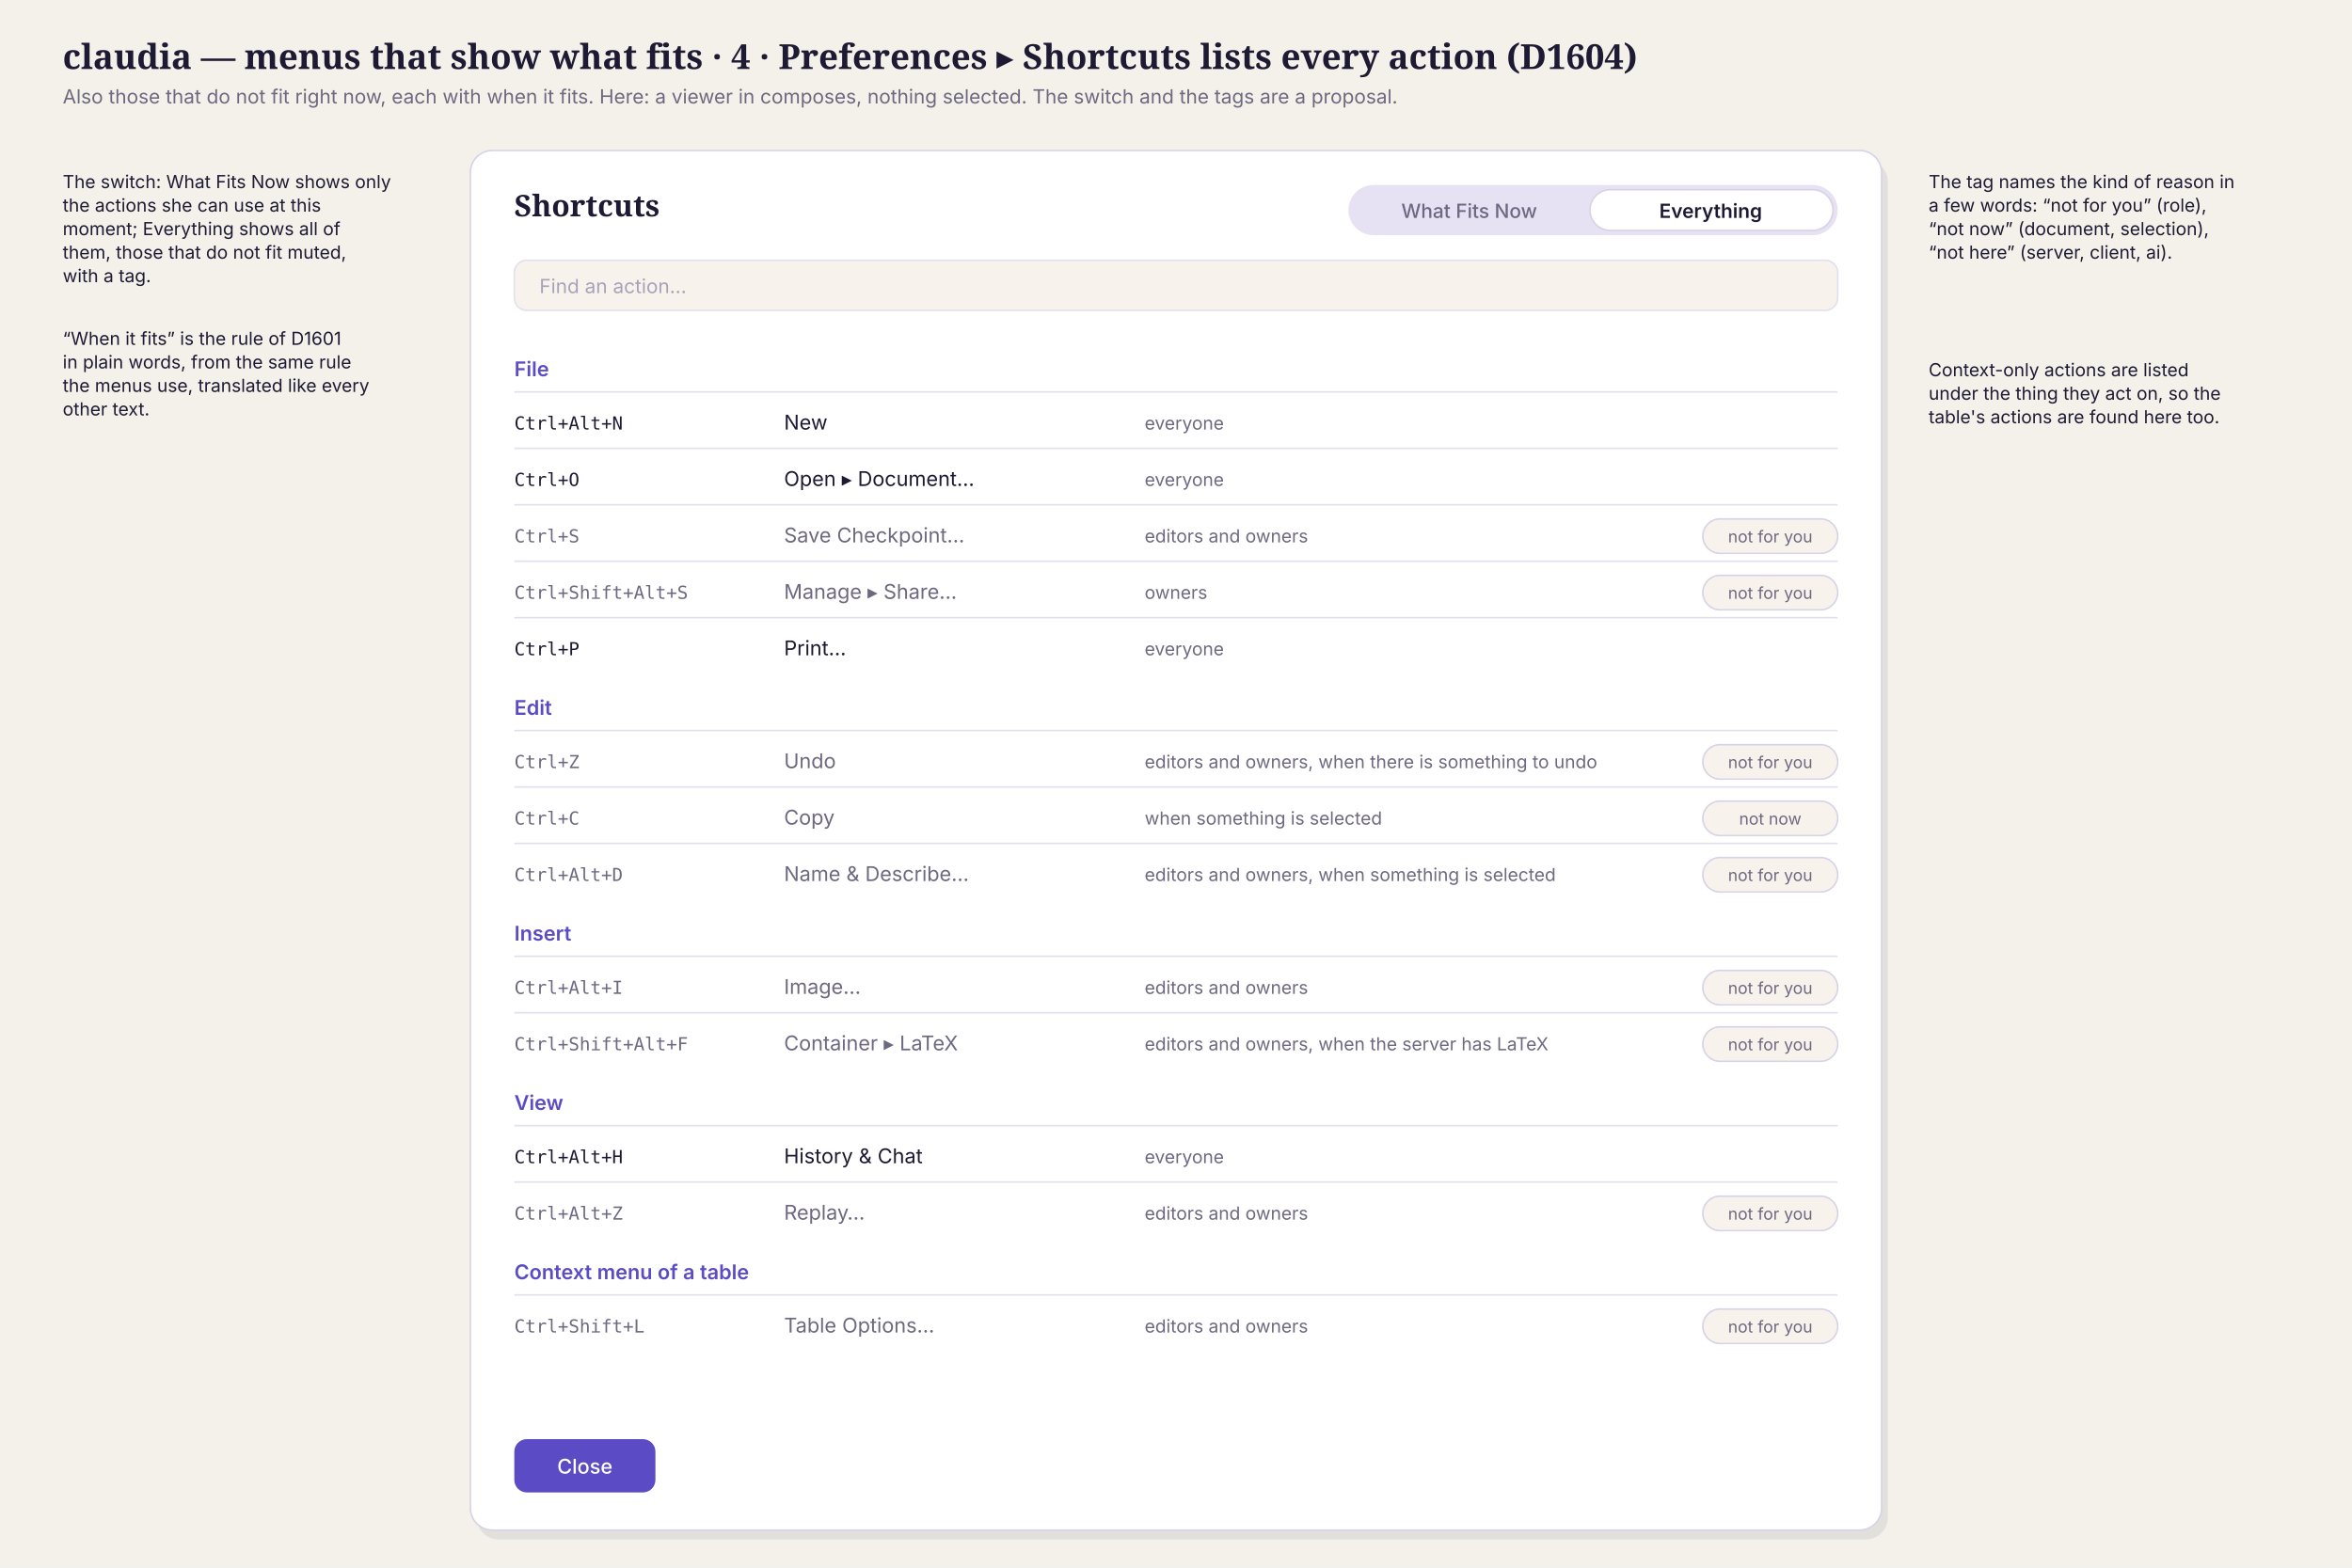
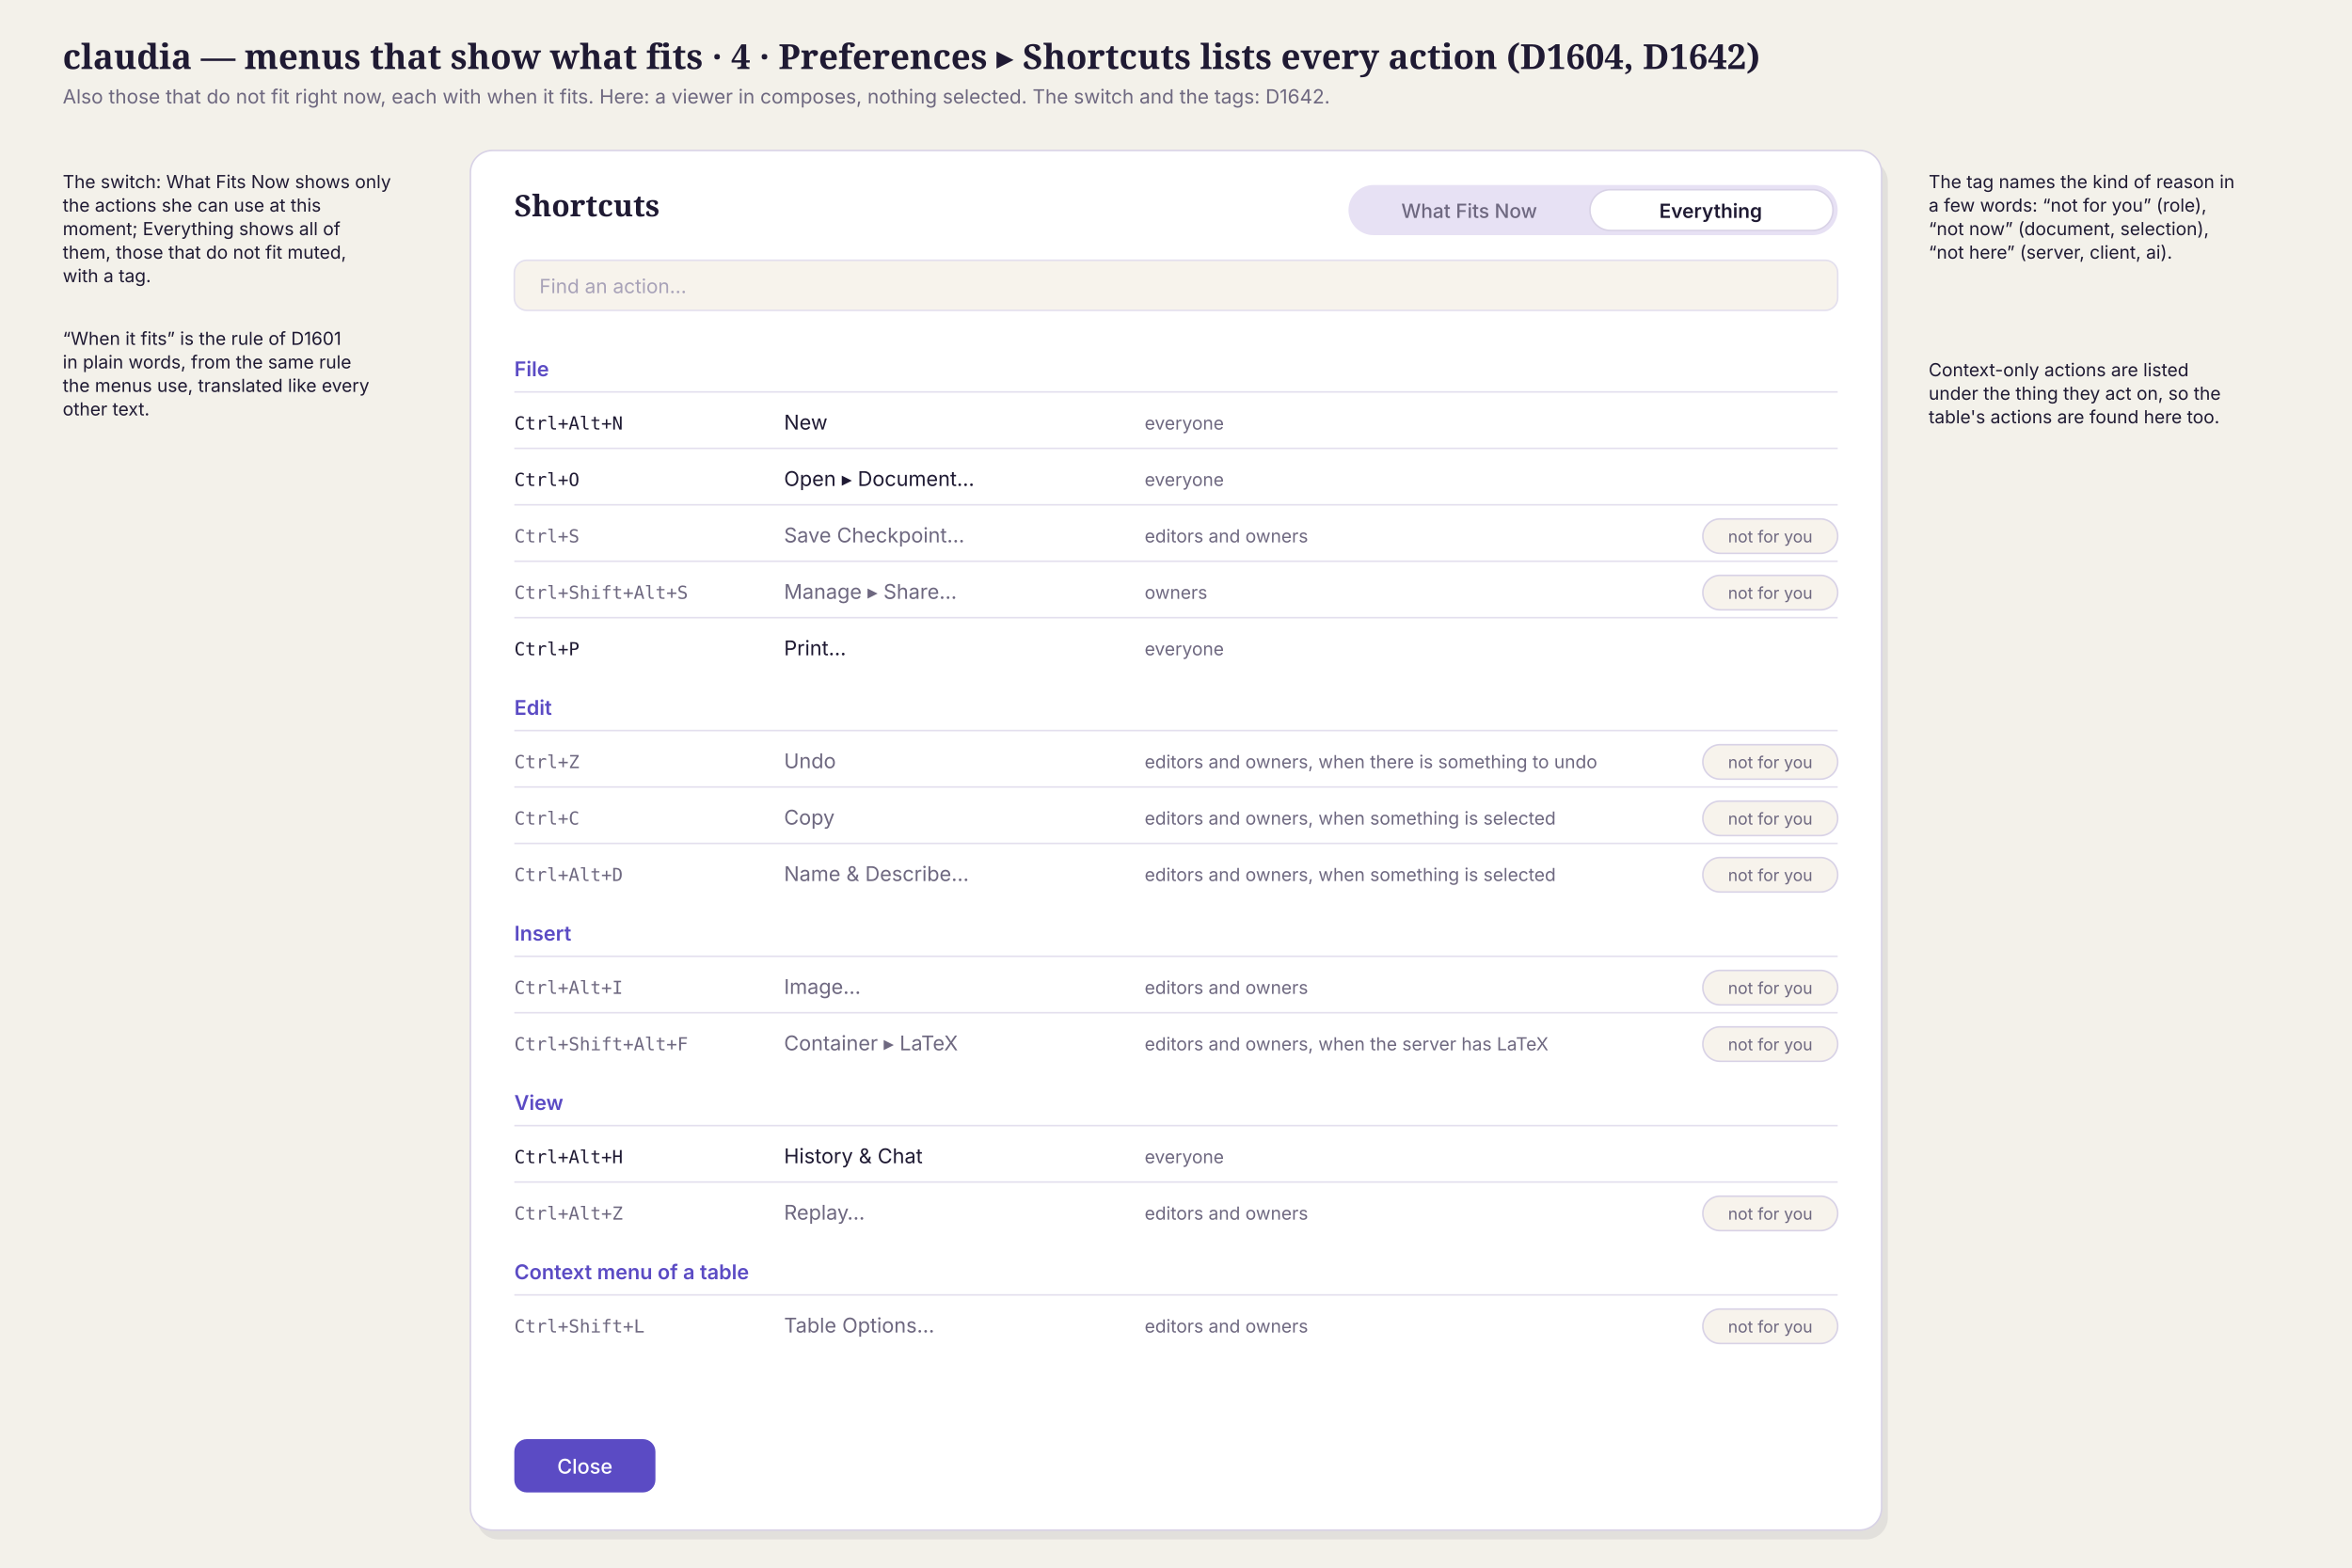
<svg xmlns="http://www.w3.org/2000/svg" viewBox="0 0 1500 1000" font-family="Inter, 'Segoe UI', system-ui, sans-serif">
  <rect x="0" y="0" width="1500" height="1000" fill="#f3f1ea" />
-   <text x="40" y="44" font-family="Fraunces, Georgia, serif" font-size="22" font-weight="600" fill="#1f1a33" text-anchor="start">claudia — menus that show what fits · 4 · Preferences ▸ Shortcuts lists every action (D1604)</text>
-   <text x="40" y="66" font-family="Inter, 'Segoe UI', system-ui, sans-serif" font-size="12.5" font-weight="400" fill="#6e6880" text-anchor="start">Also those that do not fit right now, each with when it fits. Here: a viewer in composes, nothing selected. The switch and the tags are a proposal.</text>
+   <text x="40" y="44" font-family="Fraunces, Georgia, serif" font-size="22" font-weight="600" fill="#1f1a33" text-anchor="start">claudia — menus that show what fits · 4 · Preferences ▸ Shortcuts lists every action (D1604, D1642)</text>
+   <text x="40" y="66" font-family="Inter, 'Segoe UI', system-ui, sans-serif" font-size="12.5" font-weight="400" fill="#6e6880" text-anchor="start">Also those that do not fit right now, each with when it fits. Here: a viewer in composes, nothing selected. The switch and the tags: D1642.</text>
  <rect x="304" y="102" width="900" height="880" rx="14" fill="#1f1a33" opacity="0.08" />
  <rect x="300" y="96" width="900" height="880" rx="14" fill="#fff" stroke="#d8d2e6" stroke-width="1" />
  <text x="328" y="138" font-family="Fraunces, Georgia, serif" font-size="19" font-weight="600" fill="#1f1a33" text-anchor="start">Shortcuts</text>
  <rect x="860" y="118" width="312" height="32" rx="16" fill="#e7e1f4" />
  <rect x="1014" y="121" width="155" height="26" rx="13" fill="#fff" stroke="#d8d2e6" stroke-width="1" />
  <text x="937" y="139" font-family="Inter, 'Segoe UI', system-ui, sans-serif" font-size="12.5" font-weight="500" fill="#6e6880" text-anchor="middle">What Fits Now</text>
  <text x="1091" y="139" font-family="Inter, 'Segoe UI', system-ui, sans-serif" font-size="12.5" font-weight="600" fill="#1f1a33" text-anchor="middle">Everything</text>
  <rect x="328" y="166" width="844" height="32" rx="8" fill="#f7f3ec" stroke="#e3dfee" stroke-width="1" />
  <text x="344" y="187" font-family="Inter, 'Segoe UI', system-ui, sans-serif" font-size="12.5" font-weight="400" fill="#a8a2b8" text-anchor="start">Find an action…</text>
  <text x="328" y="240" font-family="Inter, 'Segoe UI', system-ui, sans-serif" font-size="13" font-weight="600" fill="#5b4bc4" text-anchor="start">File</text>
  <line x1="328" y1="250" x2="1172" y2="250" stroke="#e3dfee" stroke-width="1" />
  <text x="328" y="274" font-family="'JetBrains Mono', ui-monospace, Menlo, monospace" font-size="11.5" font-weight="400" fill="#1f1a33" text-anchor="start">Ctrl+Alt+N</text>
  <text x="500" y="274" font-family="Inter, 'Segoe UI', system-ui, sans-serif" font-size="13" font-weight="400" fill="#1f1a33" text-anchor="start">New</text>
  <text x="730" y="274" font-family="Inter, 'Segoe UI', system-ui, sans-serif" font-size="11.5" font-weight="400" fill="#6e6880" text-anchor="start">everyone</text>
  <line x1="328" y1="286" x2="1172" y2="286" stroke="#e3dfee" stroke-width="1" />
  <text x="328" y="310" font-family="'JetBrains Mono', ui-monospace, Menlo, monospace" font-size="11.5" font-weight="400" fill="#1f1a33" text-anchor="start">Ctrl+O</text>
  <text x="500" y="310" font-family="Inter, 'Segoe UI', system-ui, sans-serif" font-size="13" font-weight="400" fill="#1f1a33" text-anchor="start">Open ▸ Document…</text>
  <text x="730" y="310" font-family="Inter, 'Segoe UI', system-ui, sans-serif" font-size="11.5" font-weight="400" fill="#6e6880" text-anchor="start">everyone</text>
  <line x1="328" y1="322" x2="1172" y2="322" stroke="#e3dfee" stroke-width="1" />
  <text x="328" y="346" font-family="'JetBrains Mono', ui-monospace, Menlo, monospace" font-size="11.5" font-weight="400" fill="#6e6880" text-anchor="start">Ctrl+S</text>
  <text x="500" y="346" font-family="Inter, 'Segoe UI', system-ui, sans-serif" font-size="13" font-weight="400" fill="#6e6880" text-anchor="start">Save Checkpoint…</text>
  <text x="730" y="346" font-family="Inter, 'Segoe UI', system-ui, sans-serif" font-size="11.5" font-weight="400" fill="#6e6880" text-anchor="start">editors and owners</text>
  <rect x="1086" y="331" width="86" height="22" rx="11" fill="#f7f3ec" stroke="#d8d2e6" stroke-width="1" />
  <text x="1129" y="346" font-family="Inter, 'Segoe UI', system-ui, sans-serif" font-size="10.5" font-weight="400" fill="#6e6880" text-anchor="middle">not for you</text>
  <line x1="328" y1="358" x2="1172" y2="358" stroke="#e3dfee" stroke-width="1" />
  <text x="328" y="382" font-family="'JetBrains Mono', ui-monospace, Menlo, monospace" font-size="11.5" font-weight="400" fill="#6e6880" text-anchor="start">Ctrl+Shift+Alt+S</text>
  <text x="500" y="382" font-family="Inter, 'Segoe UI', system-ui, sans-serif" font-size="13" font-weight="400" fill="#6e6880" text-anchor="start">Manage ▸ Share…</text>
  <text x="730" y="382" font-family="Inter, 'Segoe UI', system-ui, sans-serif" font-size="11.5" font-weight="400" fill="#6e6880" text-anchor="start">owners</text>
  <rect x="1086" y="367" width="86" height="22" rx="11" fill="#f7f3ec" stroke="#d8d2e6" stroke-width="1" />
  <text x="1129" y="382" font-family="Inter, 'Segoe UI', system-ui, sans-serif" font-size="10.5" font-weight="400" fill="#6e6880" text-anchor="middle">not for you</text>
  <line x1="328" y1="394" x2="1172" y2="394" stroke="#e3dfee" stroke-width="1" />
  <text x="328" y="418" font-family="'JetBrains Mono', ui-monospace, Menlo, monospace" font-size="11.5" font-weight="400" fill="#1f1a33" text-anchor="start">Ctrl+P</text>
  <text x="500" y="418" font-family="Inter, 'Segoe UI', system-ui, sans-serif" font-size="13" font-weight="400" fill="#1f1a33" text-anchor="start">Print…</text>
  <text x="730" y="418" font-family="Inter, 'Segoe UI', system-ui, sans-serif" font-size="11.5" font-weight="400" fill="#6e6880" text-anchor="start">everyone</text>
  <text x="328" y="456" font-family="Inter, 'Segoe UI', system-ui, sans-serif" font-size="13" font-weight="600" fill="#5b4bc4" text-anchor="start">Edit</text>
  <line x1="328" y1="466" x2="1172" y2="466" stroke="#e3dfee" stroke-width="1" />
  <text x="328" y="490" font-family="'JetBrains Mono', ui-monospace, Menlo, monospace" font-size="11.5" font-weight="400" fill="#6e6880" text-anchor="start">Ctrl+Z</text>
  <text x="500" y="490" font-family="Inter, 'Segoe UI', system-ui, sans-serif" font-size="13" font-weight="400" fill="#6e6880" text-anchor="start">Undo</text>
  <text x="730" y="490" font-family="Inter, 'Segoe UI', system-ui, sans-serif" font-size="11.5" font-weight="400" fill="#6e6880" text-anchor="start">editors and owners, when there is something to undo</text>
  <rect x="1086" y="475" width="86" height="22" rx="11" fill="#f7f3ec" stroke="#d8d2e6" stroke-width="1" />
  <text x="1129" y="490" font-family="Inter, 'Segoe UI', system-ui, sans-serif" font-size="10.5" font-weight="400" fill="#6e6880" text-anchor="middle">not for you</text>
  <line x1="328" y1="502" x2="1172" y2="502" stroke="#e3dfee" stroke-width="1" />
  <text x="328" y="526" font-family="'JetBrains Mono', ui-monospace, Menlo, monospace" font-size="11.5" font-weight="400" fill="#6e6880" text-anchor="start">Ctrl+C</text>
  <text x="500" y="526" font-family="Inter, 'Segoe UI', system-ui, sans-serif" font-size="13" font-weight="400" fill="#6e6880" text-anchor="start">Copy</text>
-   <text x="730" y="526" font-family="Inter, 'Segoe UI', system-ui, sans-serif" font-size="11.5" font-weight="400" fill="#6e6880" text-anchor="start">when something is selected</text>
+   <text x="730" y="526" font-family="Inter, 'Segoe UI', system-ui, sans-serif" font-size="11.5" font-weight="400" fill="#6e6880" text-anchor="start">editors and owners, when something is selected</text>
  <rect x="1086" y="511" width="86" height="22" rx="11" fill="#f7f3ec" stroke="#d8d2e6" stroke-width="1" />
-   <text x="1129" y="526" font-family="Inter, 'Segoe UI', system-ui, sans-serif" font-size="10.5" font-weight="400" fill="#6e6880" text-anchor="middle">not now</text>
+   <text x="1129" y="526" font-family="Inter, 'Segoe UI', system-ui, sans-serif" font-size="10.5" font-weight="400" fill="#6e6880" text-anchor="middle">not for you</text>
  <line x1="328" y1="538" x2="1172" y2="538" stroke="#e3dfee" stroke-width="1" />
  <text x="328" y="562" font-family="'JetBrains Mono', ui-monospace, Menlo, monospace" font-size="11.5" font-weight="400" fill="#6e6880" text-anchor="start">Ctrl+Alt+D</text>
  <text x="500" y="562" font-family="Inter, 'Segoe UI', system-ui, sans-serif" font-size="13" font-weight="400" fill="#6e6880" text-anchor="start">Name &amp; Describe…</text>
  <text x="730" y="562" font-family="Inter, 'Segoe UI', system-ui, sans-serif" font-size="11.5" font-weight="400" fill="#6e6880" text-anchor="start">editors and owners, when something is selected</text>
  <rect x="1086" y="547" width="86" height="22" rx="11" fill="#f7f3ec" stroke="#d8d2e6" stroke-width="1" />
  <text x="1129" y="562" font-family="Inter, 'Segoe UI', system-ui, sans-serif" font-size="10.5" font-weight="400" fill="#6e6880" text-anchor="middle">not for you</text>
  <text x="328" y="600" font-family="Inter, 'Segoe UI', system-ui, sans-serif" font-size="13" font-weight="600" fill="#5b4bc4" text-anchor="start">Insert</text>
  <line x1="328" y1="610" x2="1172" y2="610" stroke="#e3dfee" stroke-width="1" />
  <text x="328" y="634" font-family="'JetBrains Mono', ui-monospace, Menlo, monospace" font-size="11.5" font-weight="400" fill="#6e6880" text-anchor="start">Ctrl+Alt+I</text>
  <text x="500" y="634" font-family="Inter, 'Segoe UI', system-ui, sans-serif" font-size="13" font-weight="400" fill="#6e6880" text-anchor="start">Image…</text>
  <text x="730" y="634" font-family="Inter, 'Segoe UI', system-ui, sans-serif" font-size="11.5" font-weight="400" fill="#6e6880" text-anchor="start">editors and owners</text>
  <rect x="1086" y="619" width="86" height="22" rx="11" fill="#f7f3ec" stroke="#d8d2e6" stroke-width="1" />
  <text x="1129" y="634" font-family="Inter, 'Segoe UI', system-ui, sans-serif" font-size="10.5" font-weight="400" fill="#6e6880" text-anchor="middle">not for you</text>
  <line x1="328" y1="646" x2="1172" y2="646" stroke="#e3dfee" stroke-width="1" />
  <text x="328" y="670" font-family="'JetBrains Mono', ui-monospace, Menlo, monospace" font-size="11.5" font-weight="400" fill="#6e6880" text-anchor="start">Ctrl+Shift+Alt+F</text>
  <text x="500" y="670" font-family="Inter, 'Segoe UI', system-ui, sans-serif" font-size="13" font-weight="400" fill="#6e6880" text-anchor="start">Container ▸ LaTeX</text>
  <text x="730" y="670" font-family="Inter, 'Segoe UI', system-ui, sans-serif" font-size="11.5" font-weight="400" fill="#6e6880" text-anchor="start">editors and owners, when the server has LaTeX</text>
  <rect x="1086" y="655" width="86" height="22" rx="11" fill="#f7f3ec" stroke="#d8d2e6" stroke-width="1" />
  <text x="1129" y="670" font-family="Inter, 'Segoe UI', system-ui, sans-serif" font-size="10.5" font-weight="400" fill="#6e6880" text-anchor="middle">not for you</text>
  <text x="328" y="708" font-family="Inter, 'Segoe UI', system-ui, sans-serif" font-size="13" font-weight="600" fill="#5b4bc4" text-anchor="start">View</text>
  <line x1="328" y1="718" x2="1172" y2="718" stroke="#e3dfee" stroke-width="1" />
  <text x="328" y="742" font-family="'JetBrains Mono', ui-monospace, Menlo, monospace" font-size="11.5" font-weight="400" fill="#1f1a33" text-anchor="start">Ctrl+Alt+H</text>
  <text x="500" y="742" font-family="Inter, 'Segoe UI', system-ui, sans-serif" font-size="13" font-weight="400" fill="#1f1a33" text-anchor="start">History &amp; Chat</text>
  <text x="730" y="742" font-family="Inter, 'Segoe UI', system-ui, sans-serif" font-size="11.5" font-weight="400" fill="#6e6880" text-anchor="start">everyone</text>
  <line x1="328" y1="754" x2="1172" y2="754" stroke="#e3dfee" stroke-width="1" />
  <text x="328" y="778" font-family="'JetBrains Mono', ui-monospace, Menlo, monospace" font-size="11.5" font-weight="400" fill="#6e6880" text-anchor="start">Ctrl+Alt+Z</text>
  <text x="500" y="778" font-family="Inter, 'Segoe UI', system-ui, sans-serif" font-size="13" font-weight="400" fill="#6e6880" text-anchor="start">Replay…</text>
  <text x="730" y="778" font-family="Inter, 'Segoe UI', system-ui, sans-serif" font-size="11.5" font-weight="400" fill="#6e6880" text-anchor="start">editors and owners</text>
  <rect x="1086" y="763" width="86" height="22" rx="11" fill="#f7f3ec" stroke="#d8d2e6" stroke-width="1" />
  <text x="1129" y="778" font-family="Inter, 'Segoe UI', system-ui, sans-serif" font-size="10.5" font-weight="400" fill="#6e6880" text-anchor="middle">not for you</text>
  <text x="328" y="816" font-family="Inter, 'Segoe UI', system-ui, sans-serif" font-size="13" font-weight="600" fill="#5b4bc4" text-anchor="start">Context menu of a table</text>
  <line x1="328" y1="826" x2="1172" y2="826" stroke="#e3dfee" stroke-width="1" />
  <text x="328" y="850" font-family="'JetBrains Mono', ui-monospace, Menlo, monospace" font-size="11.5" font-weight="400" fill="#6e6880" text-anchor="start">Ctrl+Shift+L</text>
  <text x="500" y="850" font-family="Inter, 'Segoe UI', system-ui, sans-serif" font-size="13" font-weight="400" fill="#6e6880" text-anchor="start">Table Options…</text>
  <text x="730" y="850" font-family="Inter, 'Segoe UI', system-ui, sans-serif" font-size="11.5" font-weight="400" fill="#6e6880" text-anchor="start">editors and owners</text>
  <rect x="1086" y="835" width="86" height="22" rx="11" fill="#f7f3ec" stroke="#d8d2e6" stroke-width="1" />
  <text x="1129" y="850" font-family="Inter, 'Segoe UI', system-ui, sans-serif" font-size="10.5" font-weight="400" fill="#6e6880" text-anchor="middle">not for you</text>
  <rect x="328" y="918" width="90" height="34" rx="8" fill="#5b4bc4" />
  <text x="373" y="940" font-family="Inter, 'Segoe UI', system-ui, sans-serif" font-size="13" font-weight="500" fill="#fff" text-anchor="middle">Close</text>
  <text x="40" y="120" font-family="Inter, 'Segoe UI', system-ui, sans-serif" font-size="11.5" font-weight="400" fill="#1f1a33" text-anchor="start">The switch: What Fits Now shows only</text>
  <text x="40" y="135" font-family="Inter, 'Segoe UI', system-ui, sans-serif" font-size="11.5" font-weight="400" fill="#1f1a33" text-anchor="start">the actions she can use at this</text>
  <text x="40" y="150" font-family="Inter, 'Segoe UI', system-ui, sans-serif" font-size="11.5" font-weight="400" fill="#1f1a33" text-anchor="start">moment; Everything shows all of</text>
  <text x="40" y="165" font-family="Inter, 'Segoe UI', system-ui, sans-serif" font-size="11.5" font-weight="400" fill="#1f1a33" text-anchor="start">them, those that do not fit muted,</text>
  <text x="40" y="180" font-family="Inter, 'Segoe UI', system-ui, sans-serif" font-size="11.5" font-weight="400" fill="#1f1a33" text-anchor="start">with a tag.</text>
  <text x="40" y="220" font-family="Inter, 'Segoe UI', system-ui, sans-serif" font-size="11.5" font-weight="400" fill="#1f1a33" text-anchor="start">“When it fits” is the rule of D1601</text>
  <text x="40" y="235" font-family="Inter, 'Segoe UI', system-ui, sans-serif" font-size="11.5" font-weight="400" fill="#1f1a33" text-anchor="start">in plain words, from the same rule</text>
  <text x="40" y="250" font-family="Inter, 'Segoe UI', system-ui, sans-serif" font-size="11.5" font-weight="400" fill="#1f1a33" text-anchor="start">the menus use, translated like every</text>
  <text x="40" y="265" font-family="Inter, 'Segoe UI', system-ui, sans-serif" font-size="11.5" font-weight="400" fill="#1f1a33" text-anchor="start">other text.</text>
  <text x="1230" y="120" font-family="Inter, 'Segoe UI', system-ui, sans-serif" font-size="11.5" font-weight="400" fill="#1f1a33" text-anchor="start">The tag names the kind of reason in</text>
  <text x="1230" y="135" font-family="Inter, 'Segoe UI', system-ui, sans-serif" font-size="11.5" font-weight="400" fill="#1f1a33" text-anchor="start">a few words: “not for you” (role),</text>
  <text x="1230" y="150" font-family="Inter, 'Segoe UI', system-ui, sans-serif" font-size="11.5" font-weight="400" fill="#1f1a33" text-anchor="start">“not now” (document, selection),</text>
  <text x="1230" y="165" font-family="Inter, 'Segoe UI', system-ui, sans-serif" font-size="11.5" font-weight="400" fill="#1f1a33" text-anchor="start">“not here” (server, client, ai).</text>
  <text x="1230" y="240" font-family="Inter, 'Segoe UI', system-ui, sans-serif" font-size="11.5" font-weight="400" fill="#1f1a33" text-anchor="start">Context-only actions are listed</text>
  <text x="1230" y="255" font-family="Inter, 'Segoe UI', system-ui, sans-serif" font-size="11.5" font-weight="400" fill="#1f1a33" text-anchor="start">under the thing they act on, so the</text>
  <text x="1230" y="270" font-family="Inter, 'Segoe UI', system-ui, sans-serif" font-size="11.5" font-weight="400" fill="#1f1a33" text-anchor="start">table's actions are found here too.</text>
</svg>
